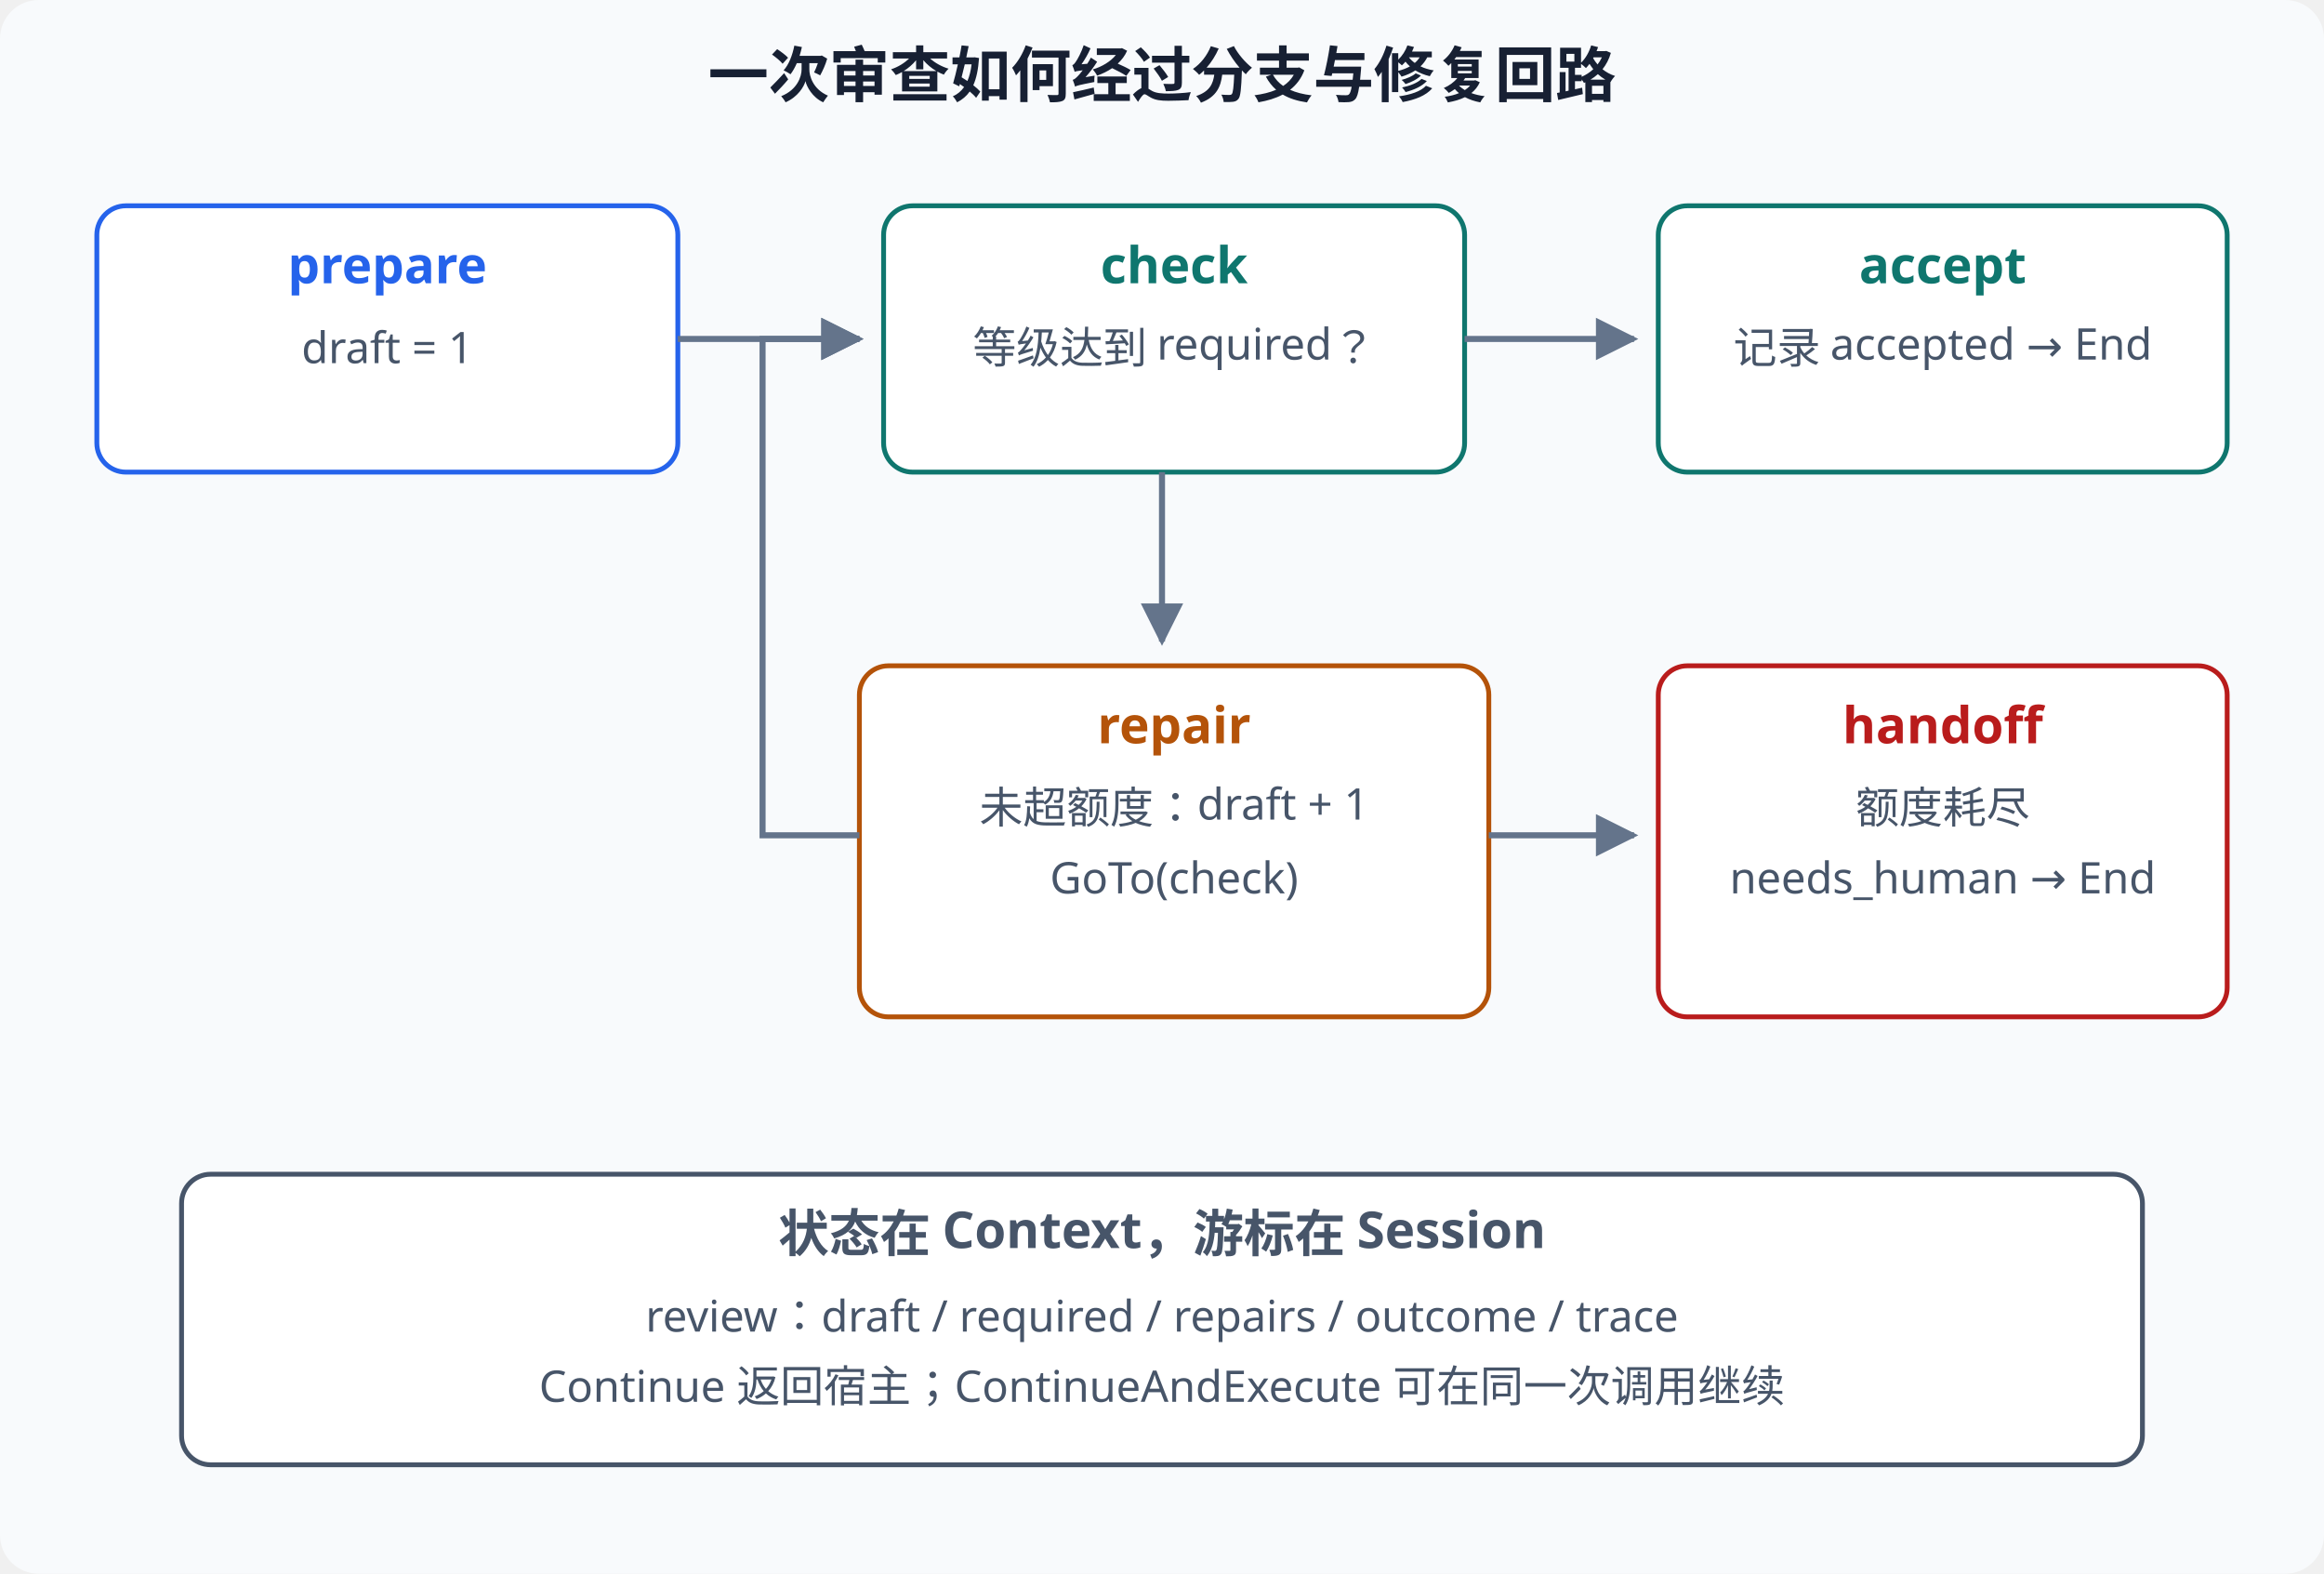
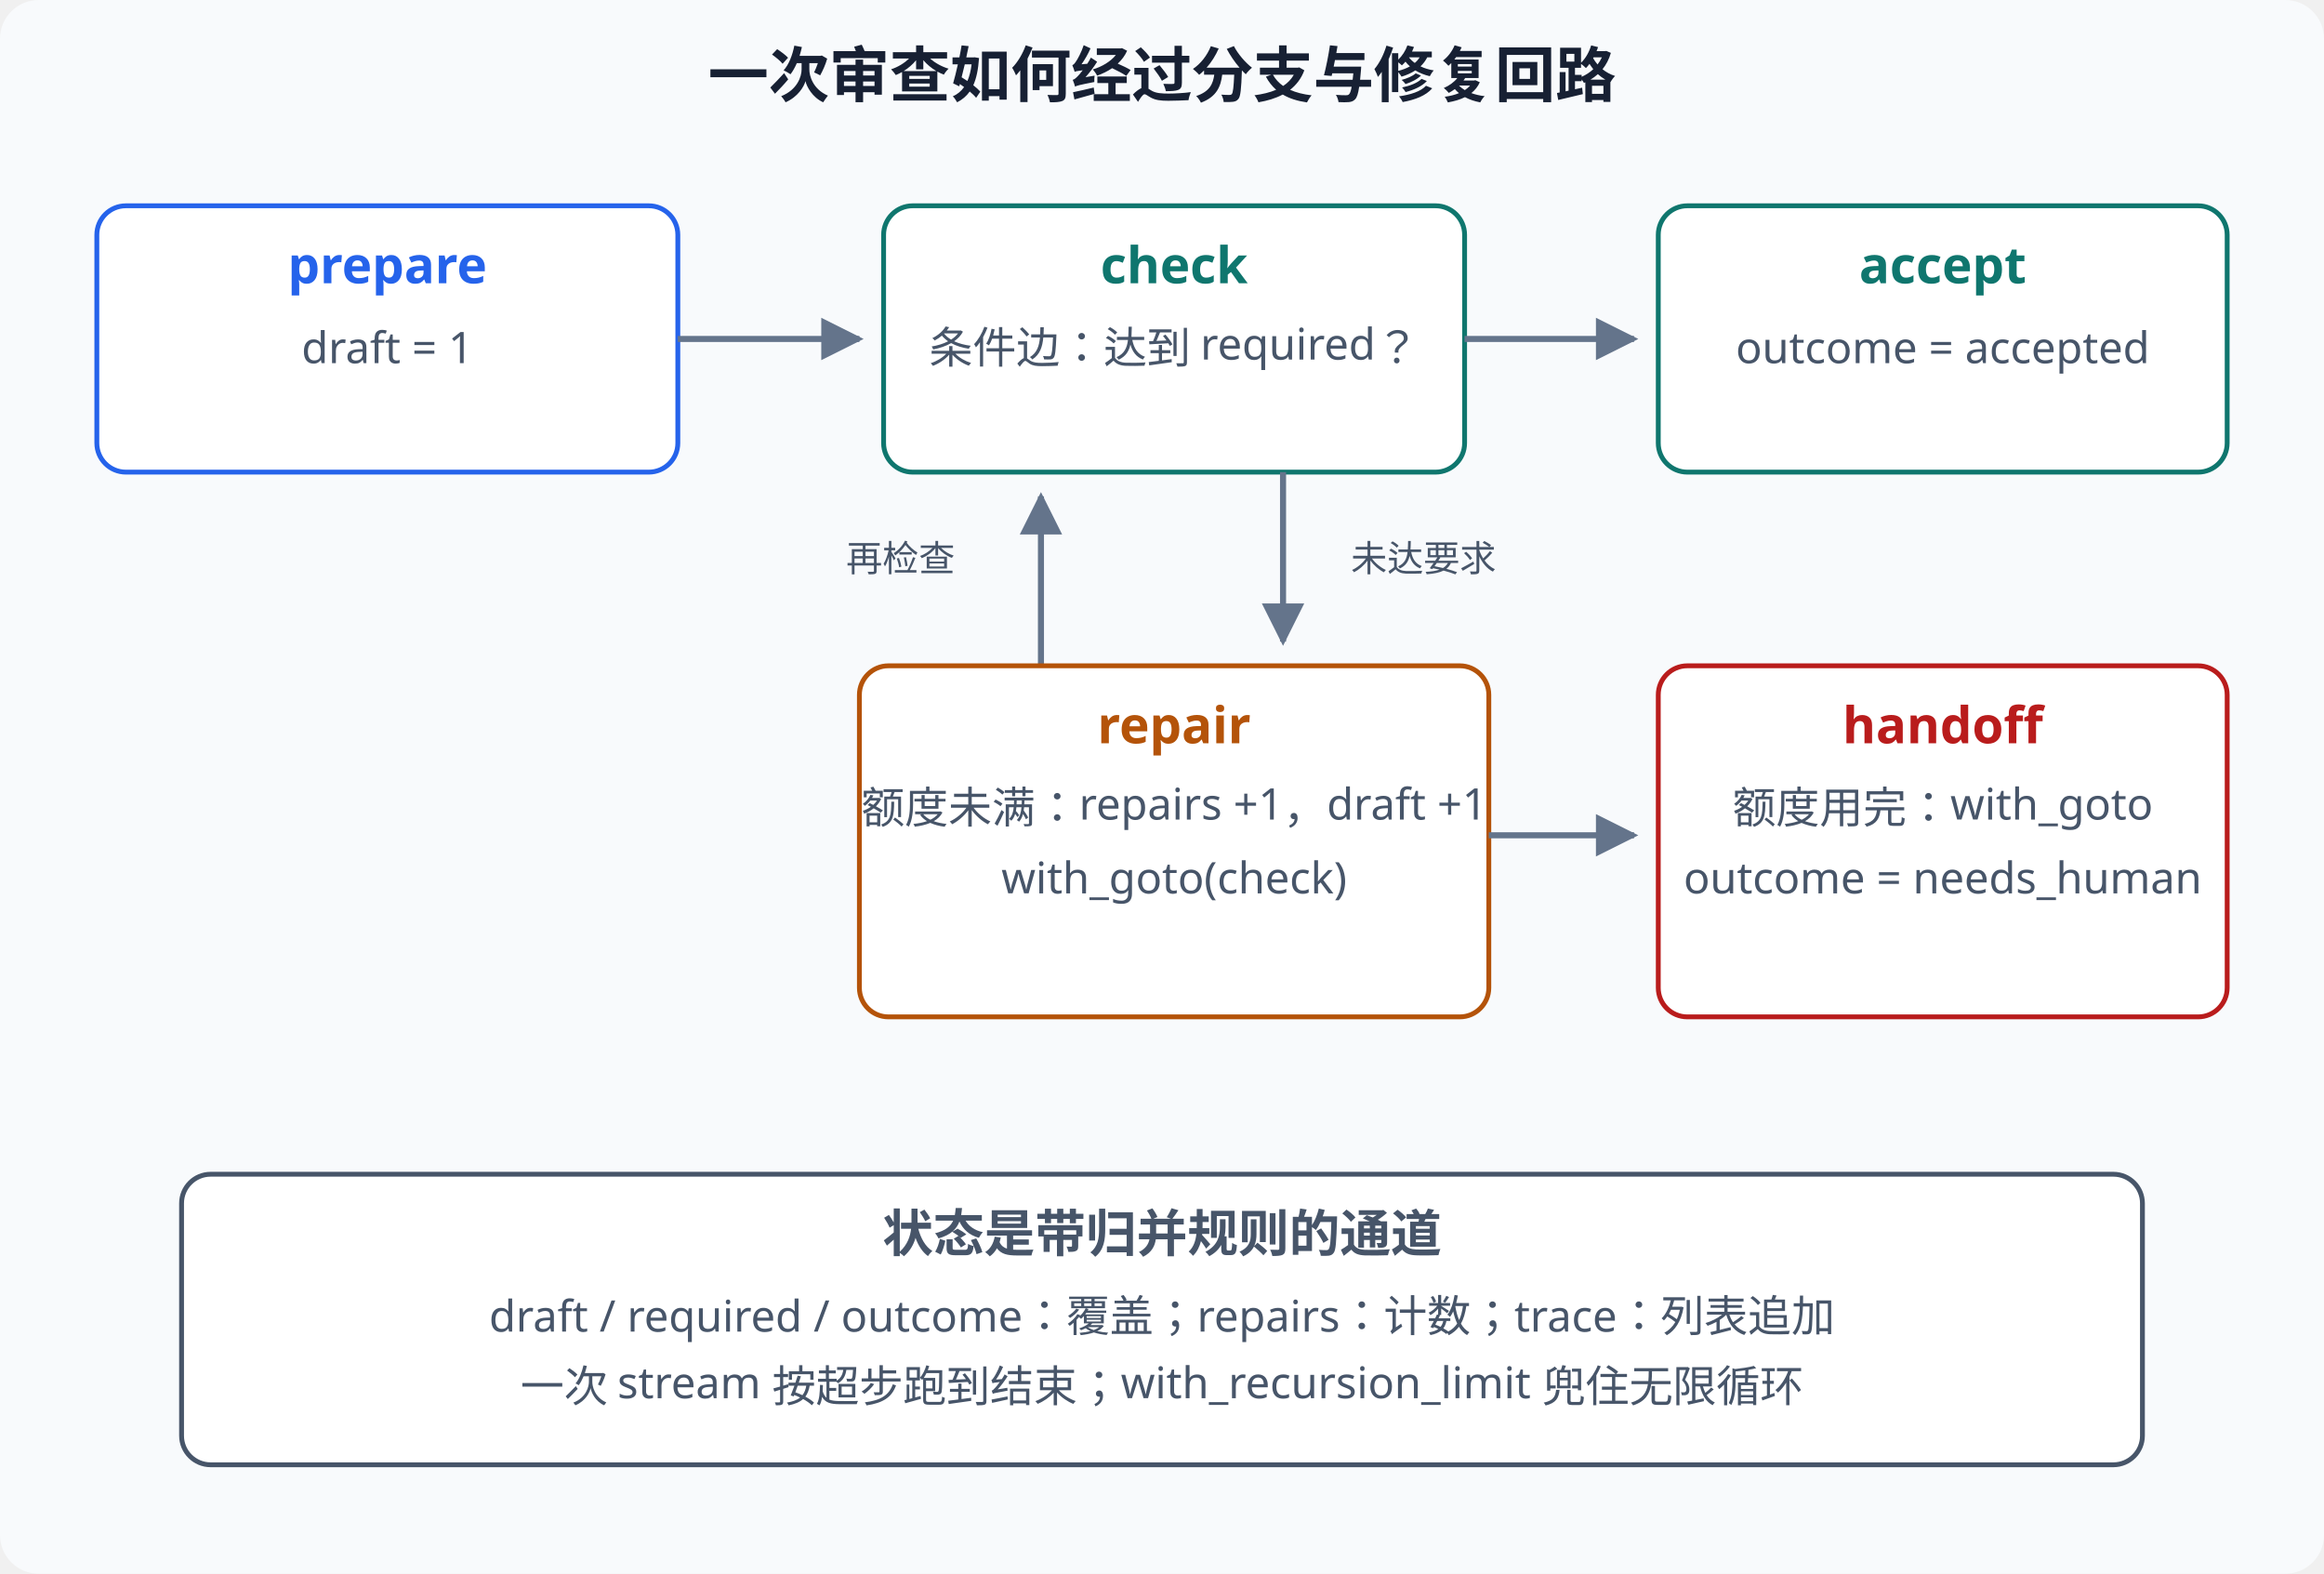
<svg xmlns="http://www.w3.org/2000/svg" width="960" height="650" viewBox="0 0 960 650" role="img" aria-labelledby="title desc">
  <defs>
    <marker id="arrow" viewBox="0 0 10 10" refX="9" refY="5" markerWidth="7" markerHeight="7" orient="auto">
      <path d="M0 0L10 5L0 10Z" fill="#64748b" />
    </marker>
  </defs>
  <rect width="960" height="650" rx="16" fill="#f8fafc" />
  <g font-family="PingFang SC, Microsoft YaHei, sans-serif">
    <text x="480" y="40" text-anchor="middle" font-size="25" fill="#172033" font-weight="700">一次审查如何经过分支与修复回路</text>
    <rect x="40" y="85" width="240" height="110" rx="12" fill="#fff" stroke="#2563eb" stroke-width="2" />
    <text x="160.0" y="117" text-anchor="middle" font-size="21" fill="#2563eb" font-weight="700">prepare</text>
    <text x="160.0" y="150" text-anchor="middle" font-size="18" fill="#475569" font-weight="400">draft = 1</text>
    <path d="M280 140 H355" fill="none" stroke="#64748b" stroke-width="2.5" marker-end="url(#arrow)" />
    <rect x="365" y="85" width="240" height="110" rx="12" fill="#fff" stroke="#0f766e" stroke-width="2" />
    <text x="485.0" y="117" text-anchor="middle" font-size="21" fill="#0f766e" font-weight="700">check</text>
-     <text x="485.0" y="150" text-anchor="middle" font-size="18" fill="#475569" font-weight="400">等级达到 required？</text>
+     <text x="485.0" y="150" text-anchor="middle" font-size="18" fill="#475569" font-weight="400">条件边：达到 required？</text>
    <path d="M605 140 H675" fill="none" stroke="#64748b" stroke-width="2.5" marker-end="url(#arrow)" />
    <rect x="685" y="85" width="235" height="110" rx="12" fill="#fff" stroke="#0f766e" stroke-width="2" />
    <text x="802.5" y="117" text-anchor="middle" font-size="21" fill="#0f766e" font-weight="700">accept</text>
-     <text x="802.5" y="150" text-anchor="middle" font-size="18" fill="#475569" font-weight="400">记录 accepted → End</text>
-     <path d="M480 195 V265" fill="none" stroke="#64748b" stroke-width="2.5" marker-end="url(#arrow)" />
+     <text x="802.5" y="150" text-anchor="middle" font-size="18" fill="#475569" font-weight="400">outcome = accepted</text>
+     <path d="M530 195 V265" fill="none" stroke="#64748b" stroke-width="2.5" marker-end="url(#arrow)" />
+     <text x="588" y="236" text-anchor="middle" font-size="15" fill="#475569" font-weight="400">未达要求</text>
+     <path d="M430 275 V205" fill="none" stroke="#64748b" stroke-width="2.5" marker-end="url(#arrow)" />
+     <text x="372" y="236" text-anchor="middle" font-size="15" fill="#475569" font-weight="400">再检查</text>
    <rect x="355" y="275" width="260" height="145" rx="12" fill="#fff" stroke="#b45309" stroke-width="2" />
    <text x="485.0" y="307" text-anchor="middle" font-size="21" fill="#b45309" font-weight="700">repair</text>
-     <text x="485.0" y="340" text-anchor="middle" font-size="18" fill="#475569" font-weight="400">未超额度：draft + 1</text>
-     <text x="485.0" y="369" text-anchor="middle" font-size="18" fill="#475569" font-weight="400">GoTo(check)</text>
-     <path d="M355 345 H315 V140 H355" fill="none" stroke="#64748b" stroke-width="2.5" marker-end="url(#arrow)" />
+     <text x="485.0" y="340" text-anchor="middle" font-size="18" fill="#475569" font-weight="400">额度未满：repairs +1，draft +1</text>
+     <text x="485.0" y="369" text-anchor="middle" font-size="18" fill="#475569" font-weight="400">with_goto(check)</text>
    <path d="M615 345 H675" fill="none" stroke="#64748b" stroke-width="2.5" marker-end="url(#arrow)" />
    <rect x="685" y="275" width="235" height="145" rx="12" fill="#fff" stroke="#b91c1c" stroke-width="2" />
    <text x="802.5" y="307" text-anchor="middle" font-size="21" fill="#b91c1c" font-weight="700">handoff</text>
-     <text x="802.5" y="340" text-anchor="middle" font-size="18" fill="#475569" font-weight="400">额度耗尽</text>
-     <text x="802.5" y="369" text-anchor="middle" font-size="18" fill="#475569" font-weight="400">needs_human → End</text>
+     <text x="802.5" y="340" text-anchor="middle" font-size="18" fill="#475569" font-weight="400">额度用完：with_goto</text>
+     <text x="802.5" y="369" text-anchor="middle" font-size="18" fill="#475569" font-weight="400">outcome = needs_human</text>
    <rect x="75" y="485" width="810" height="120" rx="12" fill="#fff" stroke="#475569" stroke-width="2" />
-     <text x="480.0" y="517" text-anchor="middle" font-size="21" fill="#475569" font-weight="700">状态在 Context，游标在 Session</text>
-     <text x="480.0" y="550" text-anchor="middle" font-size="18" fill="#475569" font-weight="400">review：draft / required / repairs / outcome / trace</text>
-     <text x="480.0" y="579" text-anchor="middle" font-size="18" fill="#475569" font-weight="400">Continue 返回宿主；ContinueAndExecute 可在同一次调用继续</text>
+     <text x="480.0" y="517" text-anchor="middle" font-size="21" fill="#475569" font-weight="700">状态是带归并规则的通道</text>
+     <text x="480.0" y="550" text-anchor="middle" font-size="18" fill="#475569" font-weight="400">draft / required / outcome：覆盖；repairs：计数；trace：列表追加</text>
+     <text x="480.0" y="579" text-anchor="middle" font-size="18" fill="#475569" font-weight="400">一次 stream 按超步跑到结束；with_recursion_limit 兜住无限循环</text>
  </g>
</svg>
